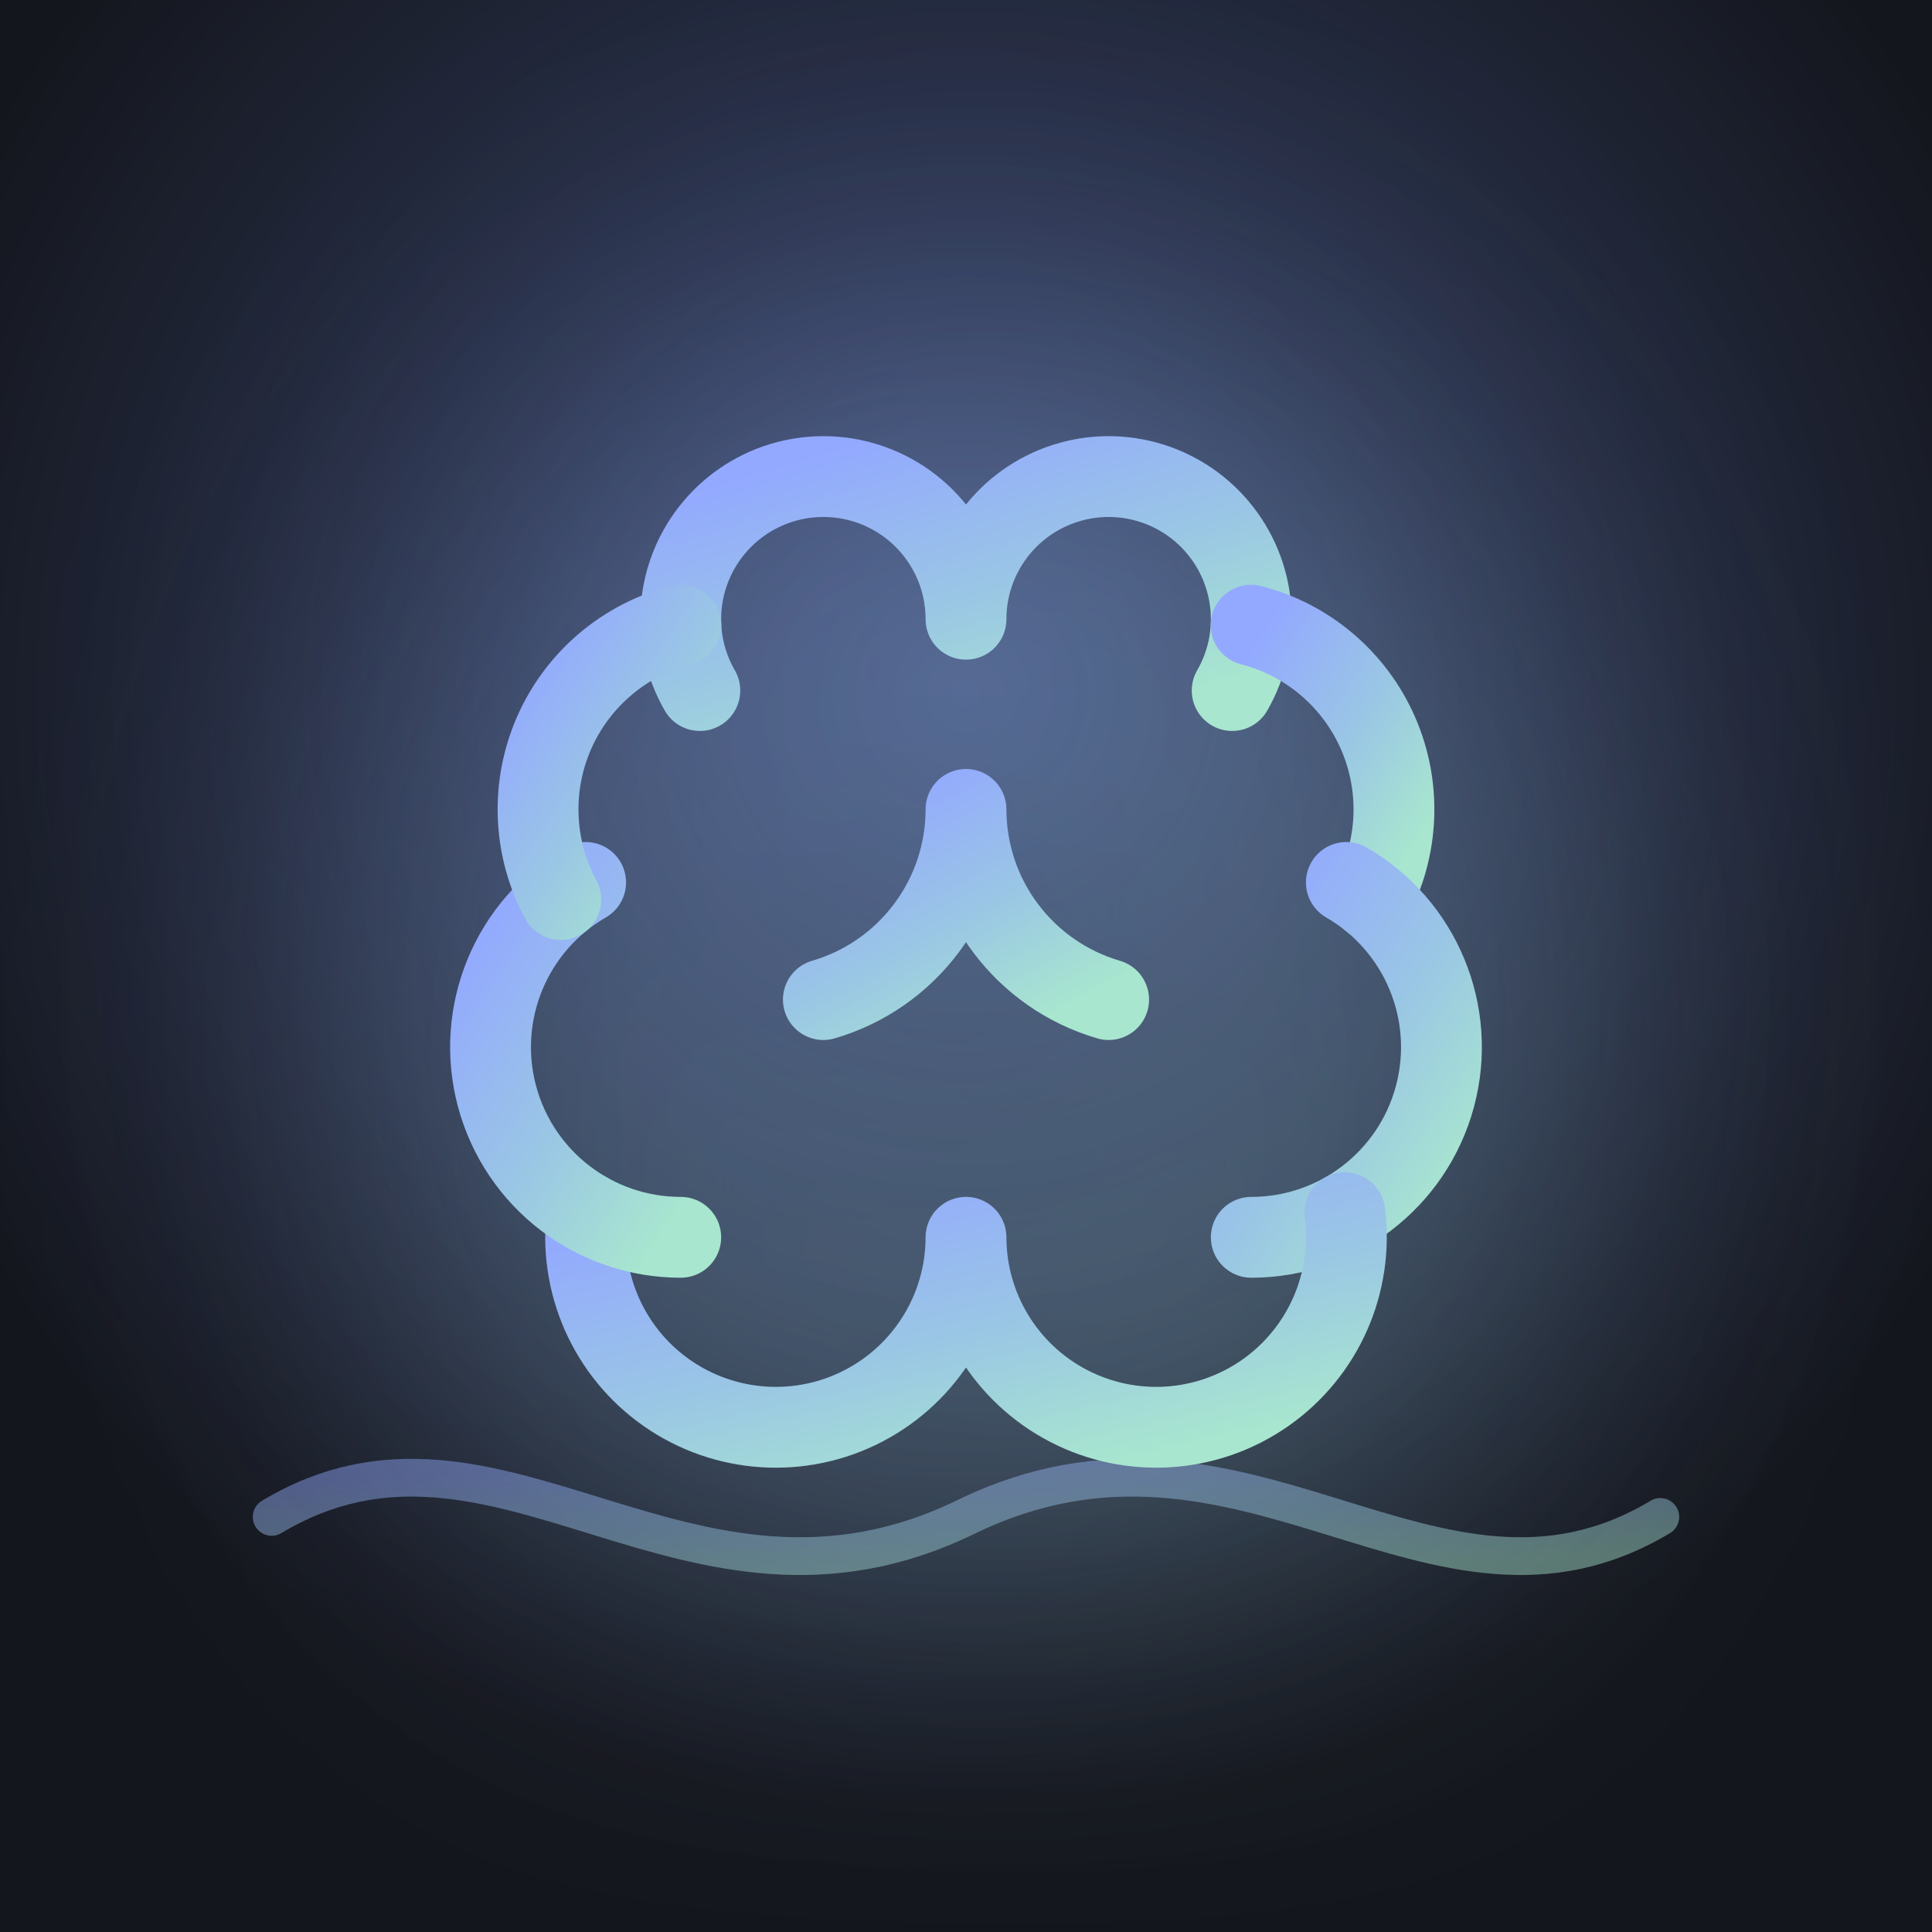
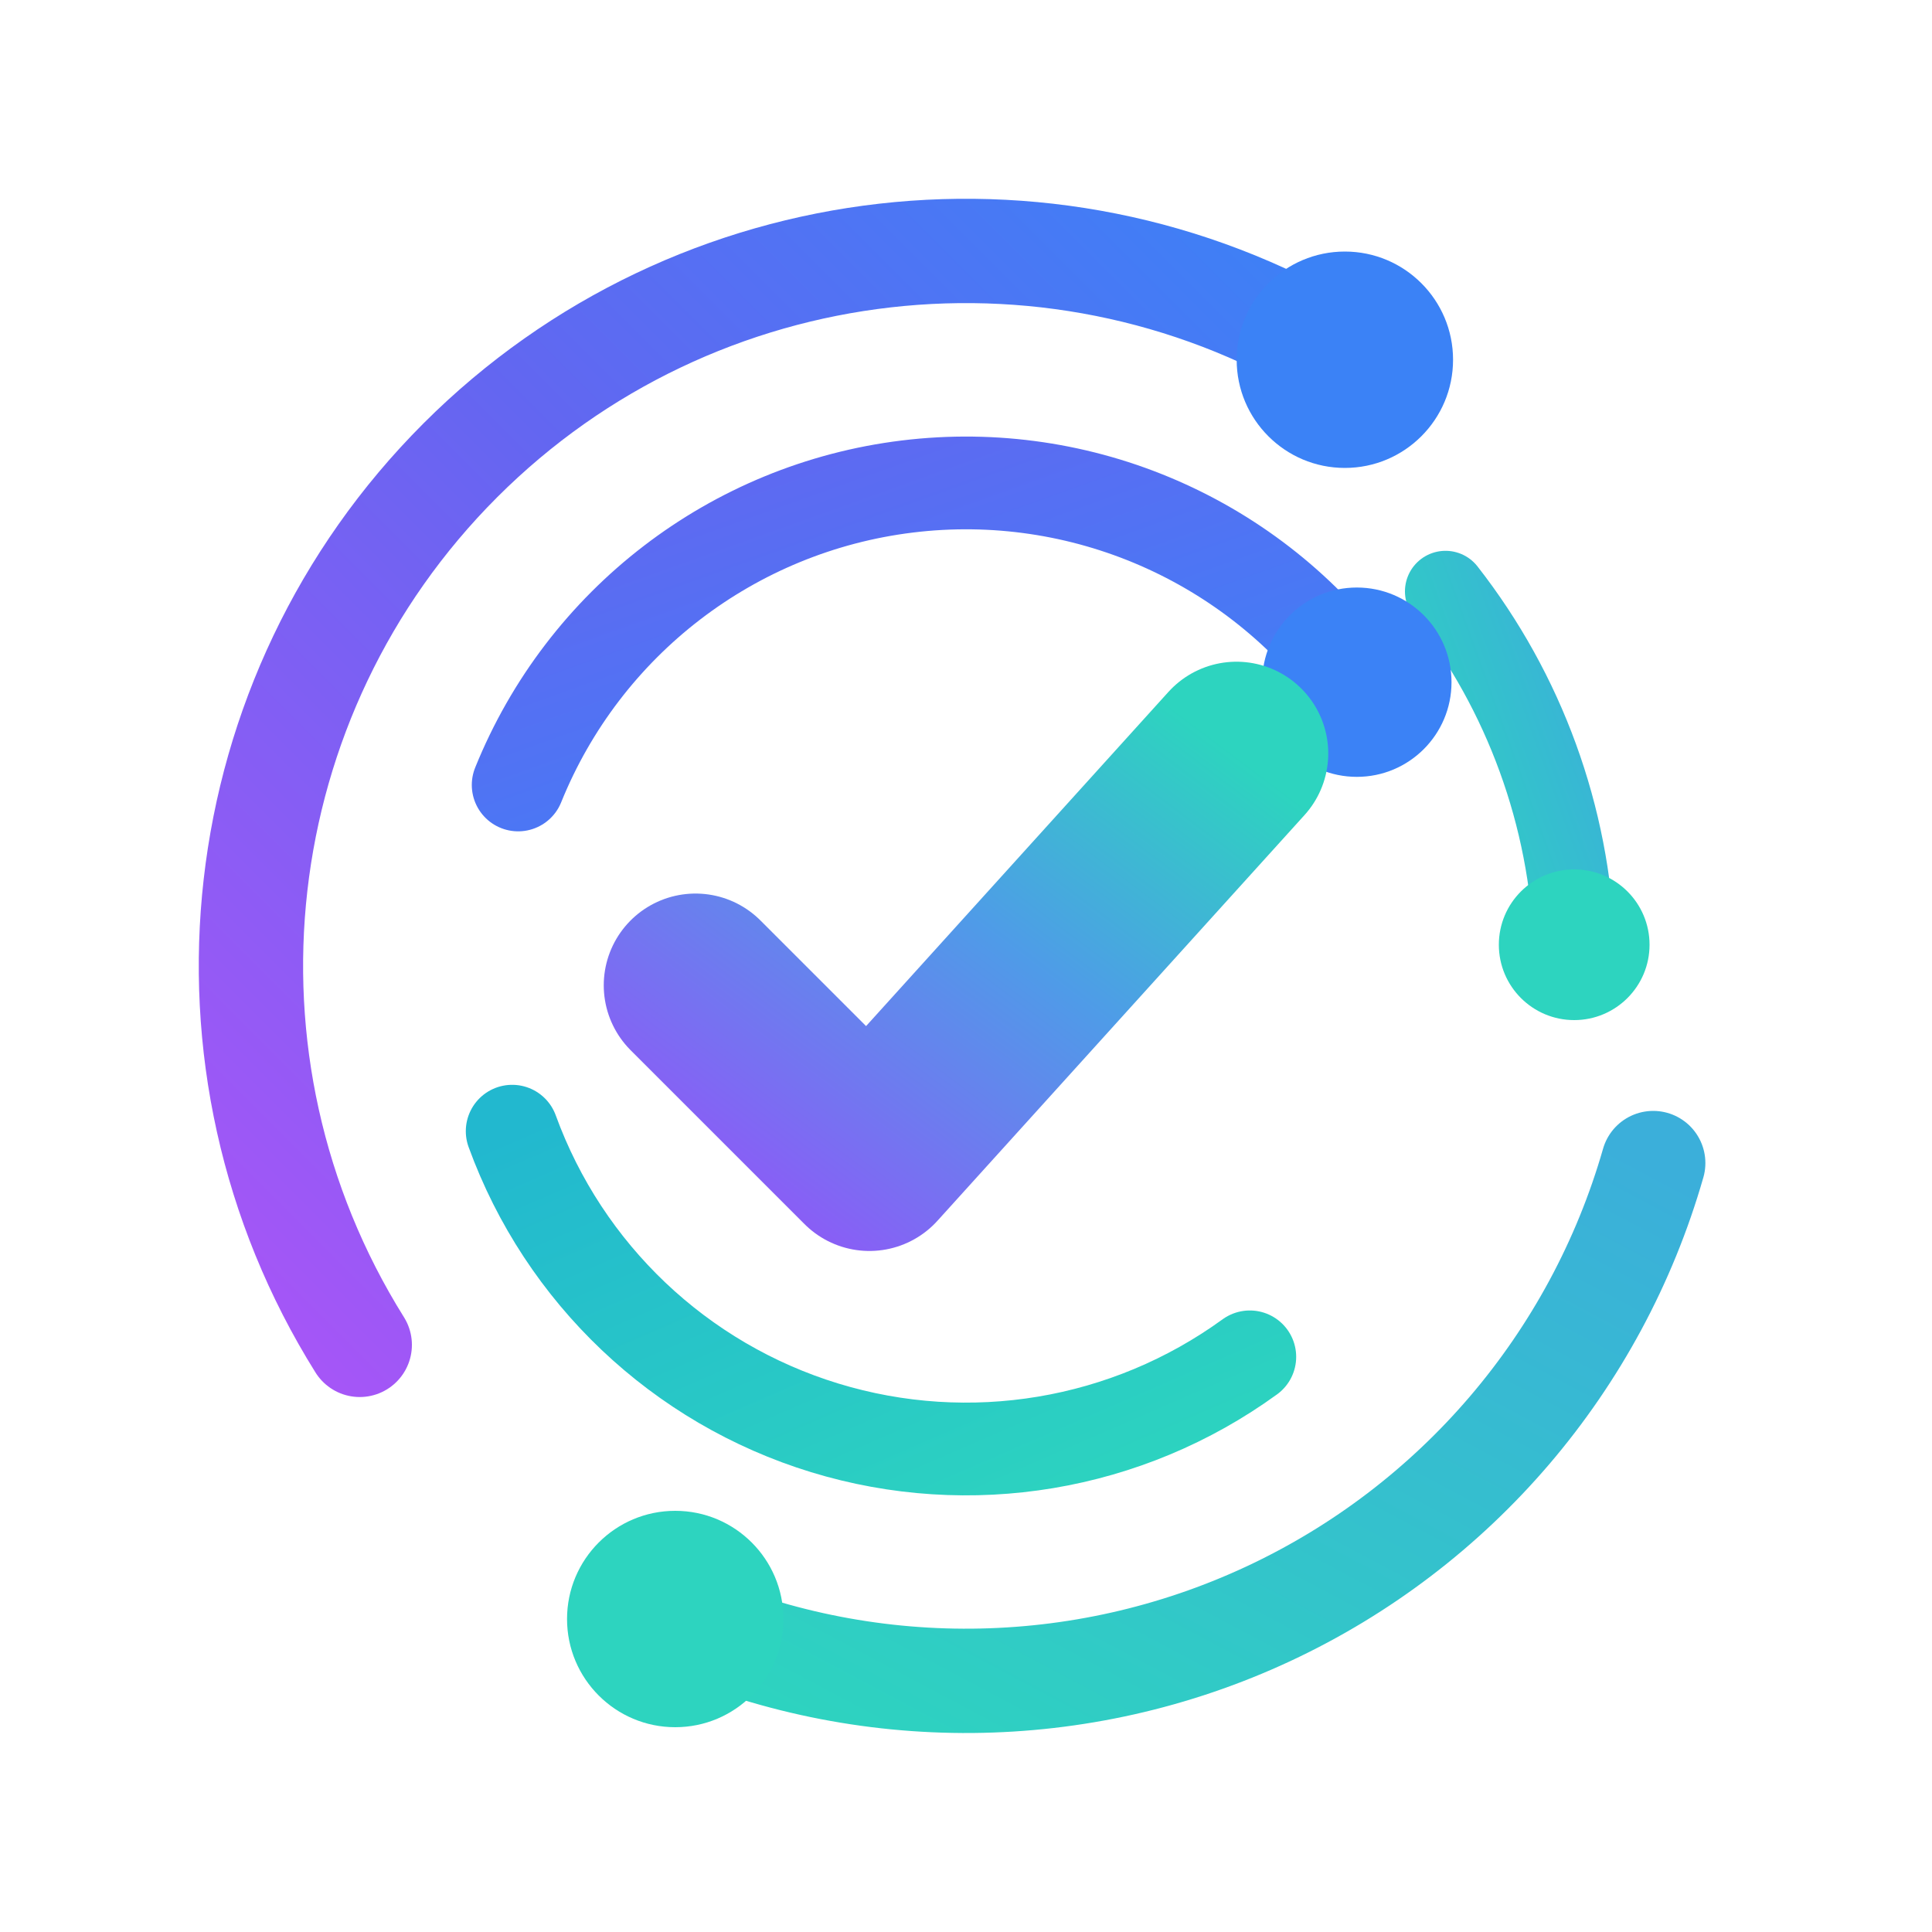
- <svg xmlns="http://www.w3.org/2000/svg" width="512" height="512" viewBox="0 0 512 512">
+ <svg xmlns="http://www.w3.org/2000/svg" viewBox="0 0 100 100" width="512" height="512">
  <defs>
-     <linearGradient id="brainGrad" x1="10%" y1="0%" x2="90%" y2="100%">
-       <stop offset="0%" stop-color="#93A9FF" />
-       <stop offset="55%" stop-color="#9AC7E4" />
-       <stop offset="100%" stop-color="#A8E6CF" />
+     <linearGradient id="ffa" x1="0%" y1="100%" x2="100%" y2="0%">
+       <stop offset="0%" stop-color="#A855F7" />
+       <stop offset="55%" stop-color="#6366F1" />
+       <stop offset="100%" stop-color="#3B82F6" />
    </linearGradient>
-     <radialGradient id="bgGlow" cx="50%" cy="36%" r="58%">
-       <stop offset="0%" stop-color="#7C9CFF" stop-opacity="0.38" />
-       <stop offset="100%" stop-color="#7C9CFF" stop-opacity="0" />
-     </radialGradient>
-     <filter id="softGlow" x="-60%" y="-60%" width="220%" height="220%">
-       <feGaussianBlur stdDeviation="6" result="blur" />
-       <feMerge>
-         <feMergeNode in="blur" />
-         <feMergeNode in="SourceGraphic" />
-       </feMerge>
-     </filter>
+     <linearGradient id="ffb" x1="0%" y1="100%" x2="100%" y2="0%">
+       <stop offset="0%" stop-color="#2DD4BF" />
+       <stop offset="100%" stop-color="#3BAFDA" />
+     </linearGradient>
+     <linearGradient id="ffc" x1="0%" y1="0%" x2="100%" y2="100%">
+       <stop offset="0%" stop-color="#6366F1" />
+       <stop offset="100%" stop-color="#3B82F6" />
+     </linearGradient>
+     <linearGradient id="ffd" x1="0%" y1="0%" x2="100%" y2="100%">
+       <stop offset="0%" stop-color="#22B8CF" />
+       <stop offset="100%" stop-color="#2DD4BF" />
+     </linearGradient>
+     <linearGradient id="ffk" x1="0%" y1="100%" x2="100%" y2="0%">
+       <stop offset="0%" stop-color="#8B5CF6" />
+       <stop offset="55%" stop-color="#4F9BE8" />
+       <stop offset="100%" stop-color="#2DD4BF" />
+     </linearGradient>
  </defs>
-   <rect width="512" height="512" fill="#14161d" />
-   <rect width="512" height="512" fill="url(#bgGlow)" />
-   <path d="M 72 402 C 132 366, 182 438, 256 402 C 330 366, 380 438, 440 402" fill="none" stroke="url(#brainGrad)" stroke-width="10" stroke-linecap="round" opacity="0.45" />
-   <g transform="translate(256 246) scale(12.6) translate(-12 -11.5)" fill="none" stroke="url(#brainGrad)" stroke-width="1.7" stroke-linecap="round" stroke-linejoin="round" filter="url(#softGlow)">
-     <path d="M12 18V5" />
-     <path d="M15 13a4.17 4.17 0 0 1-3-4 4.17 4.17 0 0 1-3 4" />
-     <path d="M17.598 6.5A3 3 0 1 0 12 5a3 3 0 1 0-5.598 1.5" />
-     <path d="M17.997 5.125a4 4 0 0 1 2.526 5.77" />
-     <path d="M18 18a4 4 0 0 0 2-7.464" />
-     <path d="M19.967 17.483A4 4 0 1 1 12 18a4 4 0 1 1-7.967-.517" />
-     <path d="M6 18a4 4 0 0 1-2-7.464" />
-     <path d="M6.003 5.125a4 4 0 0 0-2.526 5.77" />
+   <g fill="none" stroke-linecap="round">
+     <path d="M 69.61 18.62 A 37 37 0 0 0 18.62 69.61" stroke="url(#ffa)" stroke-width="5.4" />
+     <path d="M 34.95 83.8 A 37 37 0 0 0 85.57 60.2" stroke="url(#ffb)" stroke-width="5.4" />
+     <path d="M 70.23 35.31 A 25 25 0 0 0 26.82 40.63" stroke="url(#ffc)" stroke-width="4.8" />
+     <path d="M 26.51 58.55 A 25 25 0 0 0 64.69 70.23" stroke="url(#ffd)" stroke-width="4.8" />
+     <path d="M 74.82 30.61 A 31.5 31.5 0 0 1 81.48 48.9" stroke="url(#ffb)" stroke-width="4.2" />
  </g>
+   <circle cx="69.61" cy="18.62" r="5.6" fill="#3B82F6" />
+   <circle cx="34.95" cy="83.8" r="5.6" fill="#2DD4BF" />
+   <circle cx="70.23" cy="35.31" r="4.9" fill="#3B82F6" />
+   <circle cx="81.48" cy="48.9" r="3.9" fill="#2DD4BF" />
+   <path d="M 36 51 L 45 60 L 64 39" stroke="url(#ffk)" stroke-width="9.5" stroke-linecap="round" stroke-linejoin="round" fill="none" />
</svg>
